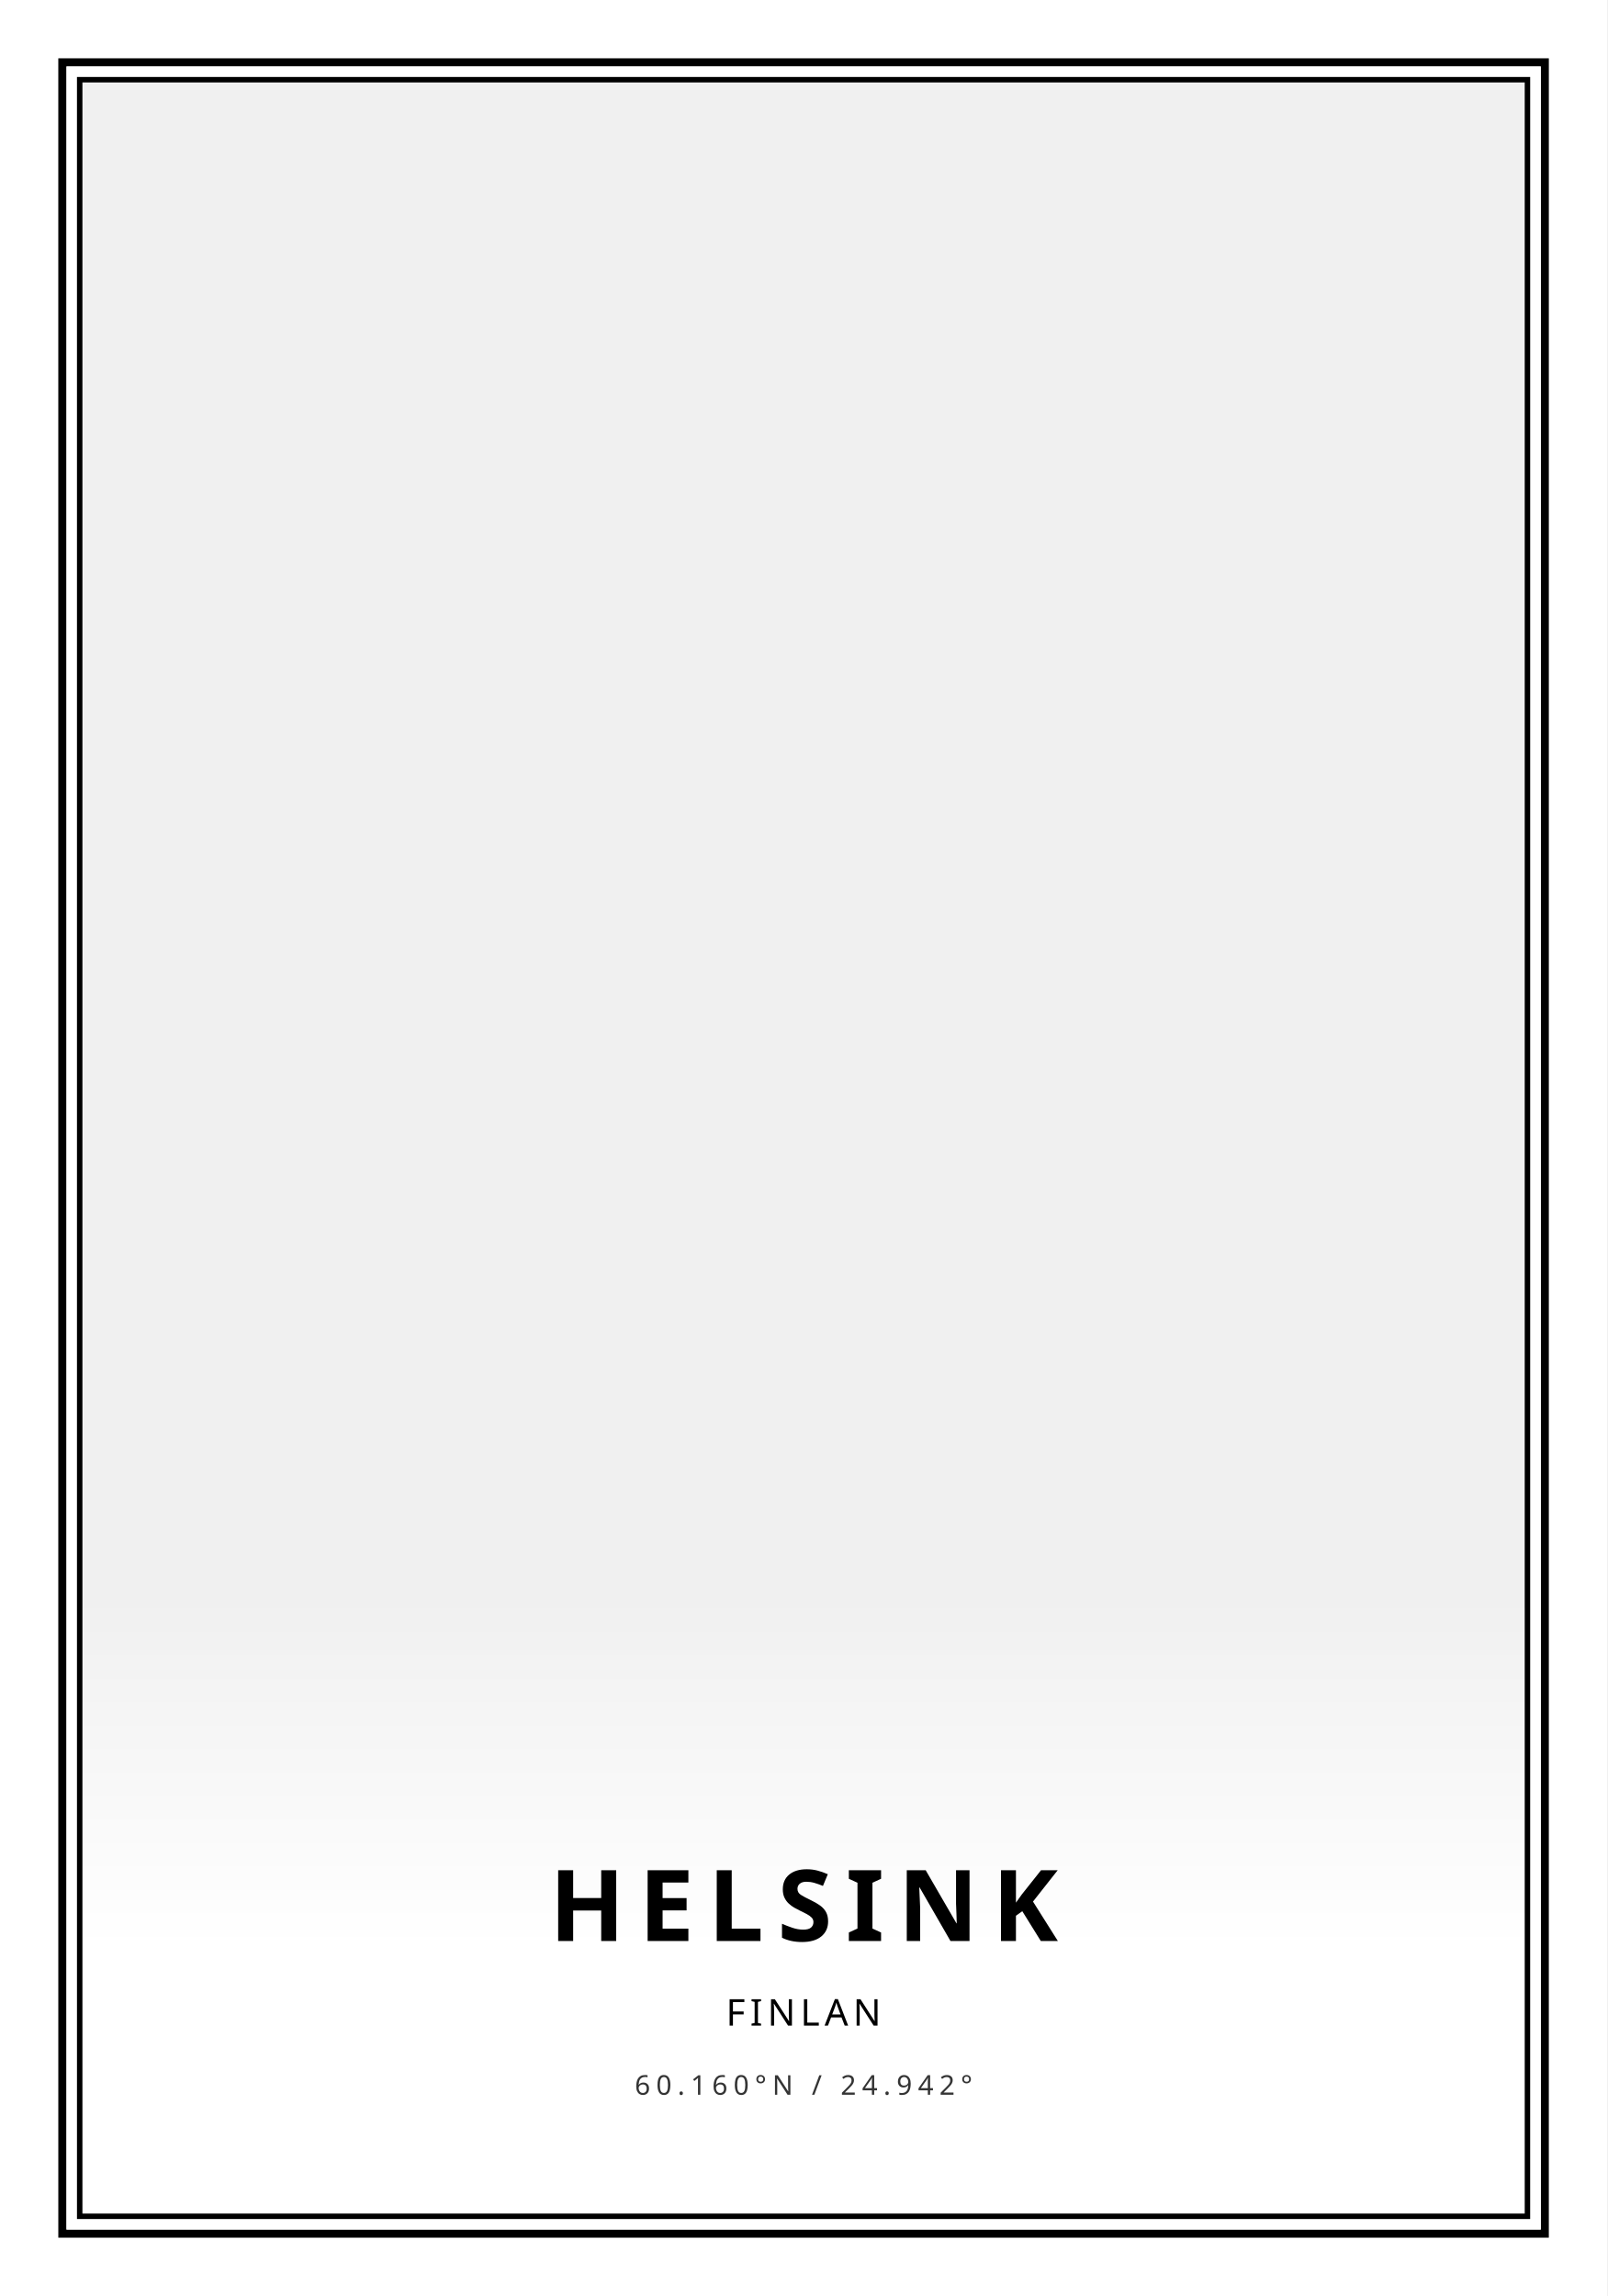
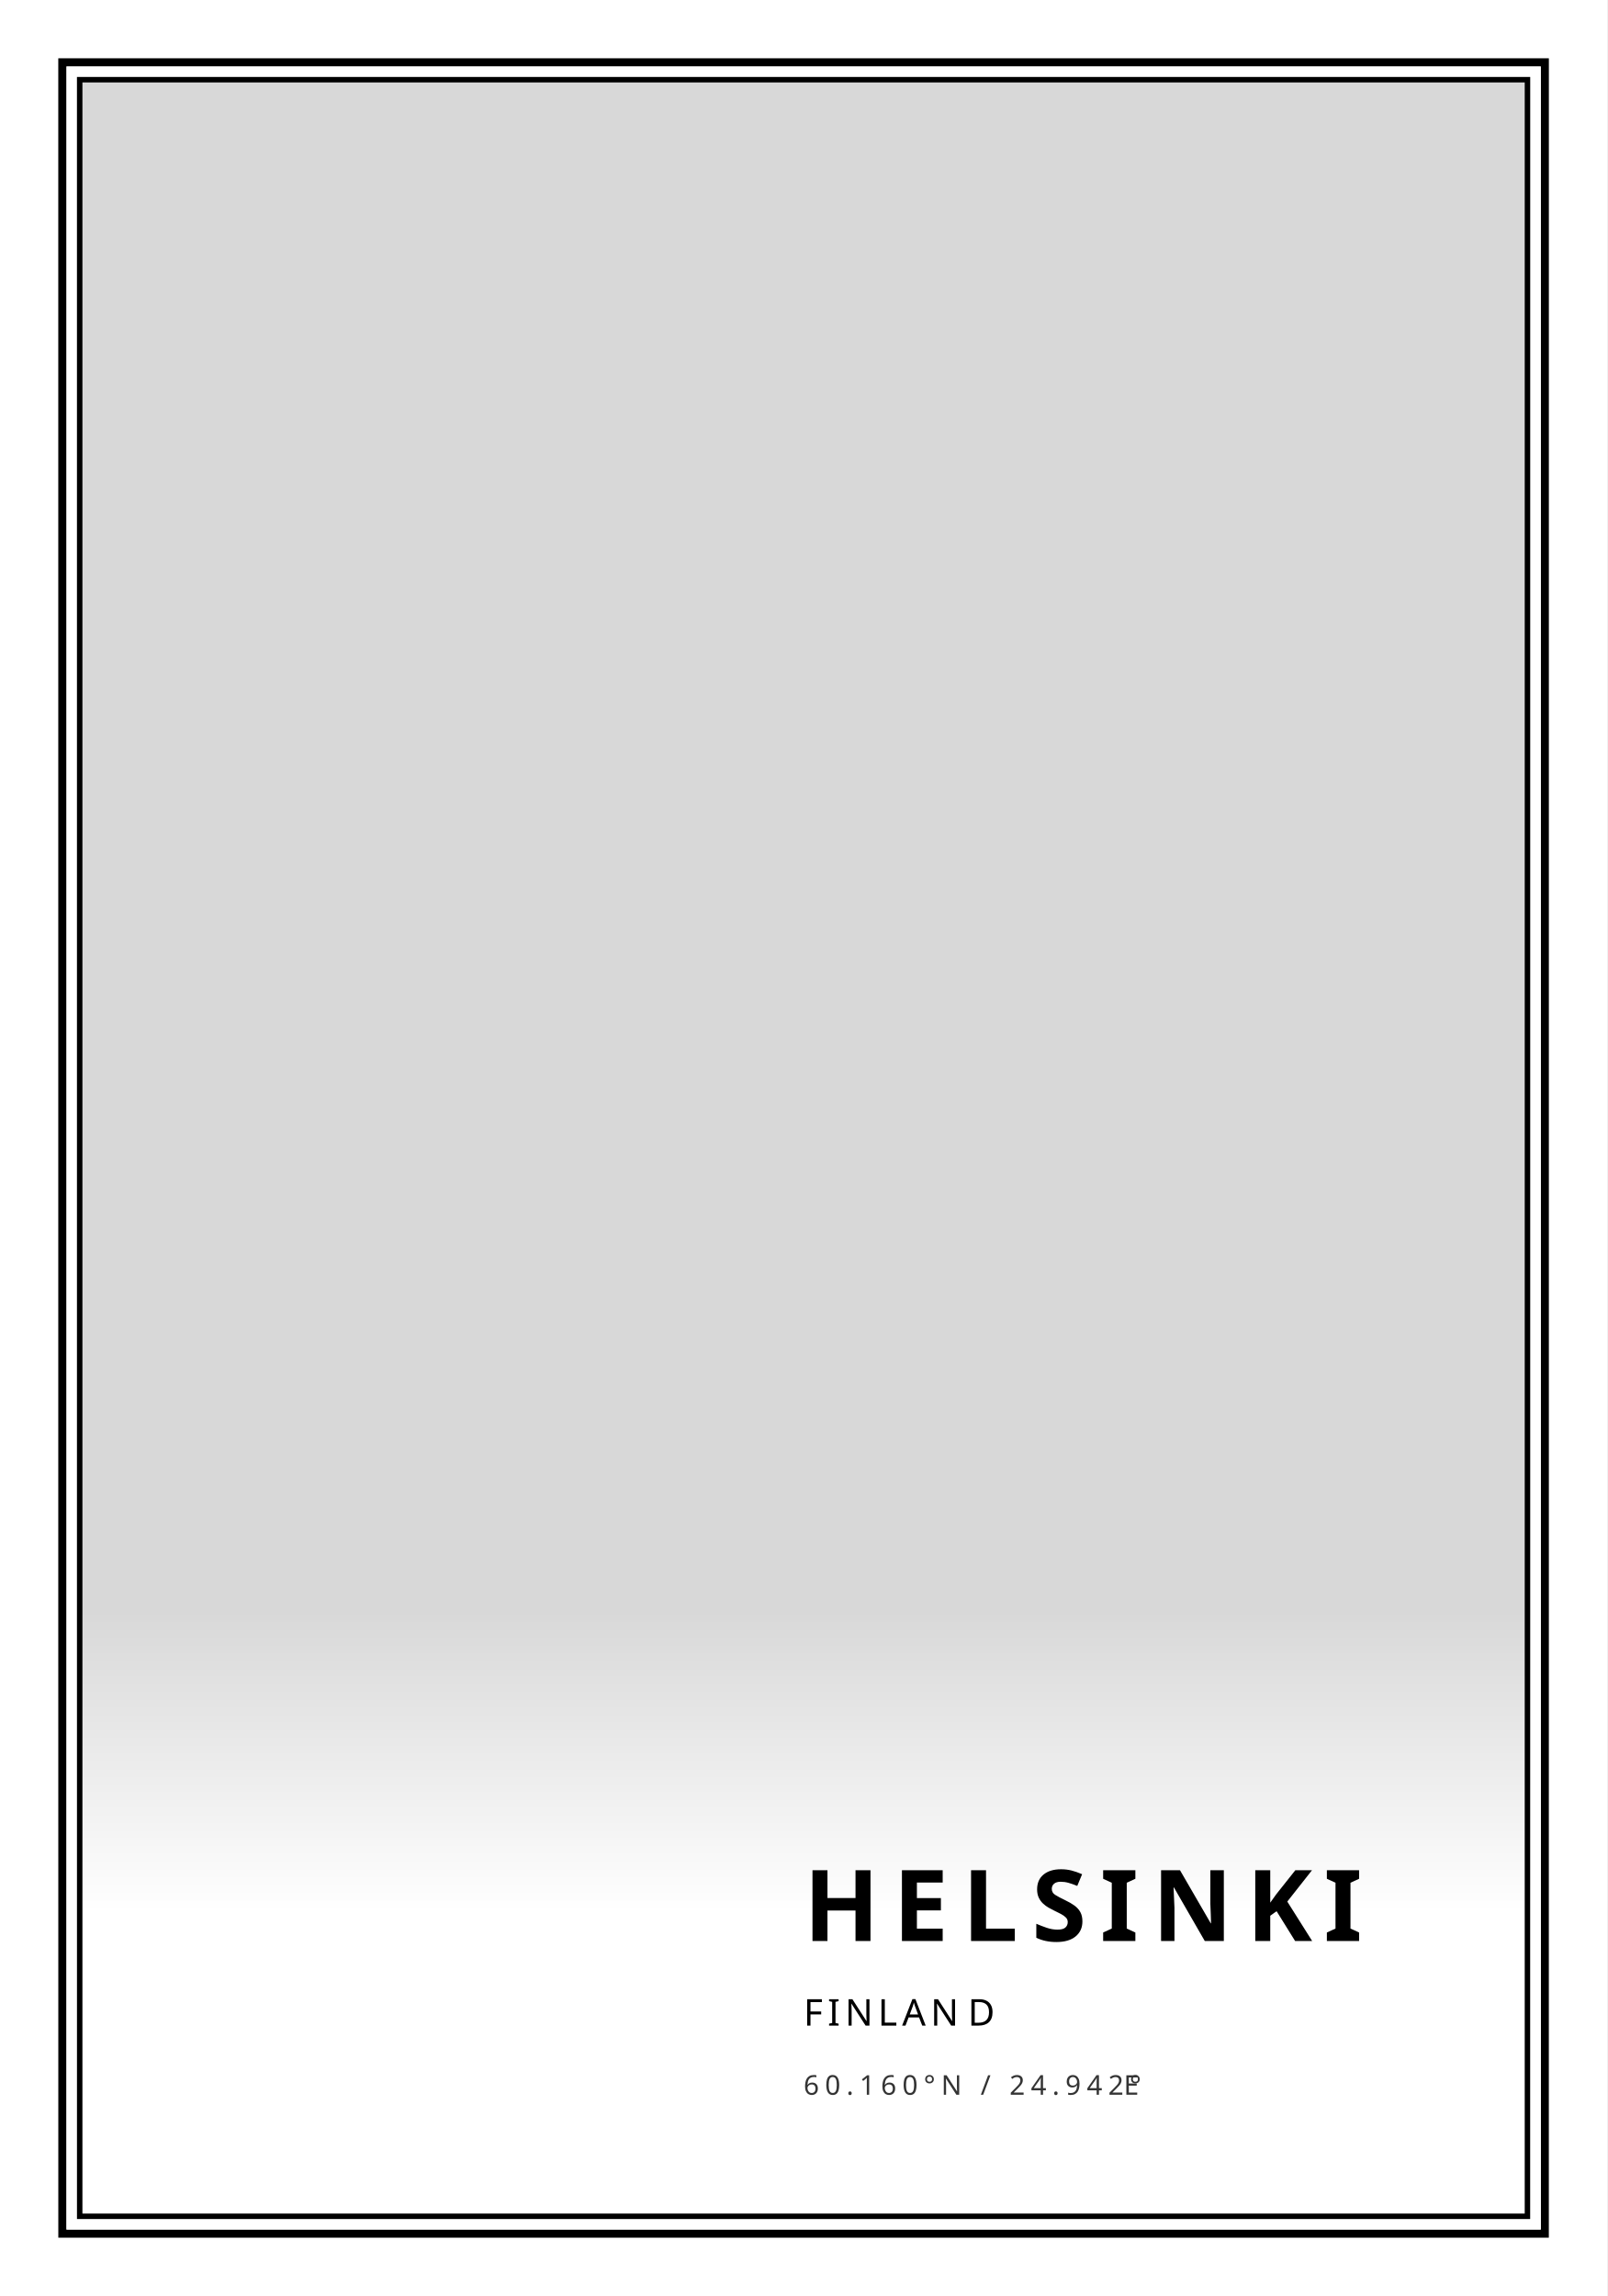
<svg xmlns="http://www.w3.org/2000/svg" width="8268px" height="11811px" viewBox="0 0 8268 11811" version="1.1">
  <defs>
-     <linearGradient x1="50%" y1="0%" x2="50%" y2="54.413%" id="linearGradient-1">
+     <linearGradient x1="50%" y1="0%" x2="50%" y2="47.497%" id="linearGradient-1">
      <stop stop-color="#FFF" stop-opacity="0" offset="0%" />
      <stop stop-color="#FFF" offset="100%" />
    </linearGradient>
  </defs>
  <g id="Page-2" stroke="none" stroke-width="1" fill="none" fill-rule="evenodd">
    <g id="70x100cm-portrait">
+       <rect id="hide-this" fill="#D8D8D8" x="0" y="0" width="8268" height="11811" />
      <path d="M0,0 L8268,0 L8268,11811 L0,11811 L0,0 Z M300,300 L7968,300 L7968,11511 L300,11511 L300,300 Z" id="white-padding" fill="#FFF" />
-       <rect id="gradient" fill="url(#linearGradient-1)" x="258" y="8207" width="7738" height="3340" />
+       <rect id="gradient-only-client" fill="url(#linearGradient-1)" x="258" y="8286" width="7738" height="3261" />
+       <rect id="only-server-replace-with-image-classic-gradient-70x100cm-portrait.png" x="258" y="8286" width="7738" height="3261" />
      <polygon id="black-outer-border" stroke="#000" stroke-width="42" points="321 11490 321 321 7947 321 7947 11490" />
      <polygon id="white-middle-border" stroke="#FFF" stroke-width="54" points="369 11442 369 369 7900 369 7900 11442" />
      <polygon id="black-inner-border" stroke="#000" stroke-width="28" points="410 11401 410 410 7858 410 7858 11401" />
      <g id="labels" transform="translate(4134, 9500)">
-         <g id="center" text-anchor="middle">
+         <g id="center">
          <text id="text" font-family="JosefinSans-Light, Josefin Sans" font-size="140" font-weight="300" letter-spacing="30.002" fill="#343434">
            <tspan x="0" y="1275.607">60.160°N / 24.942°</tspan>
+             <tspan x="1647.01" y="1275.607" letter-spacing="30.003">E</tspan>
          </text>
          <text id="small-header" font-family="JosefinSans, Josefin Sans" font-size="190" font-weight="normal" letter-spacing="25" fill="#000">
            <tspan x="0" y="920">FINLAN</tspan>
+             <tspan x="845.02" y="920">D</tspan>
          </text>
          <text id="header" font-family="JosefinSans-Bold, Josefin Sans" font-size="510" font-weight="bold" letter-spacing="70" fill="#000">
            <tspan x="0" y="485">HELSINK</tspan>
+             <tspan x="2675.86" y="485">I</tspan>
          </text>
        </g>
      </g>
    </g>
  </g>
</svg>
